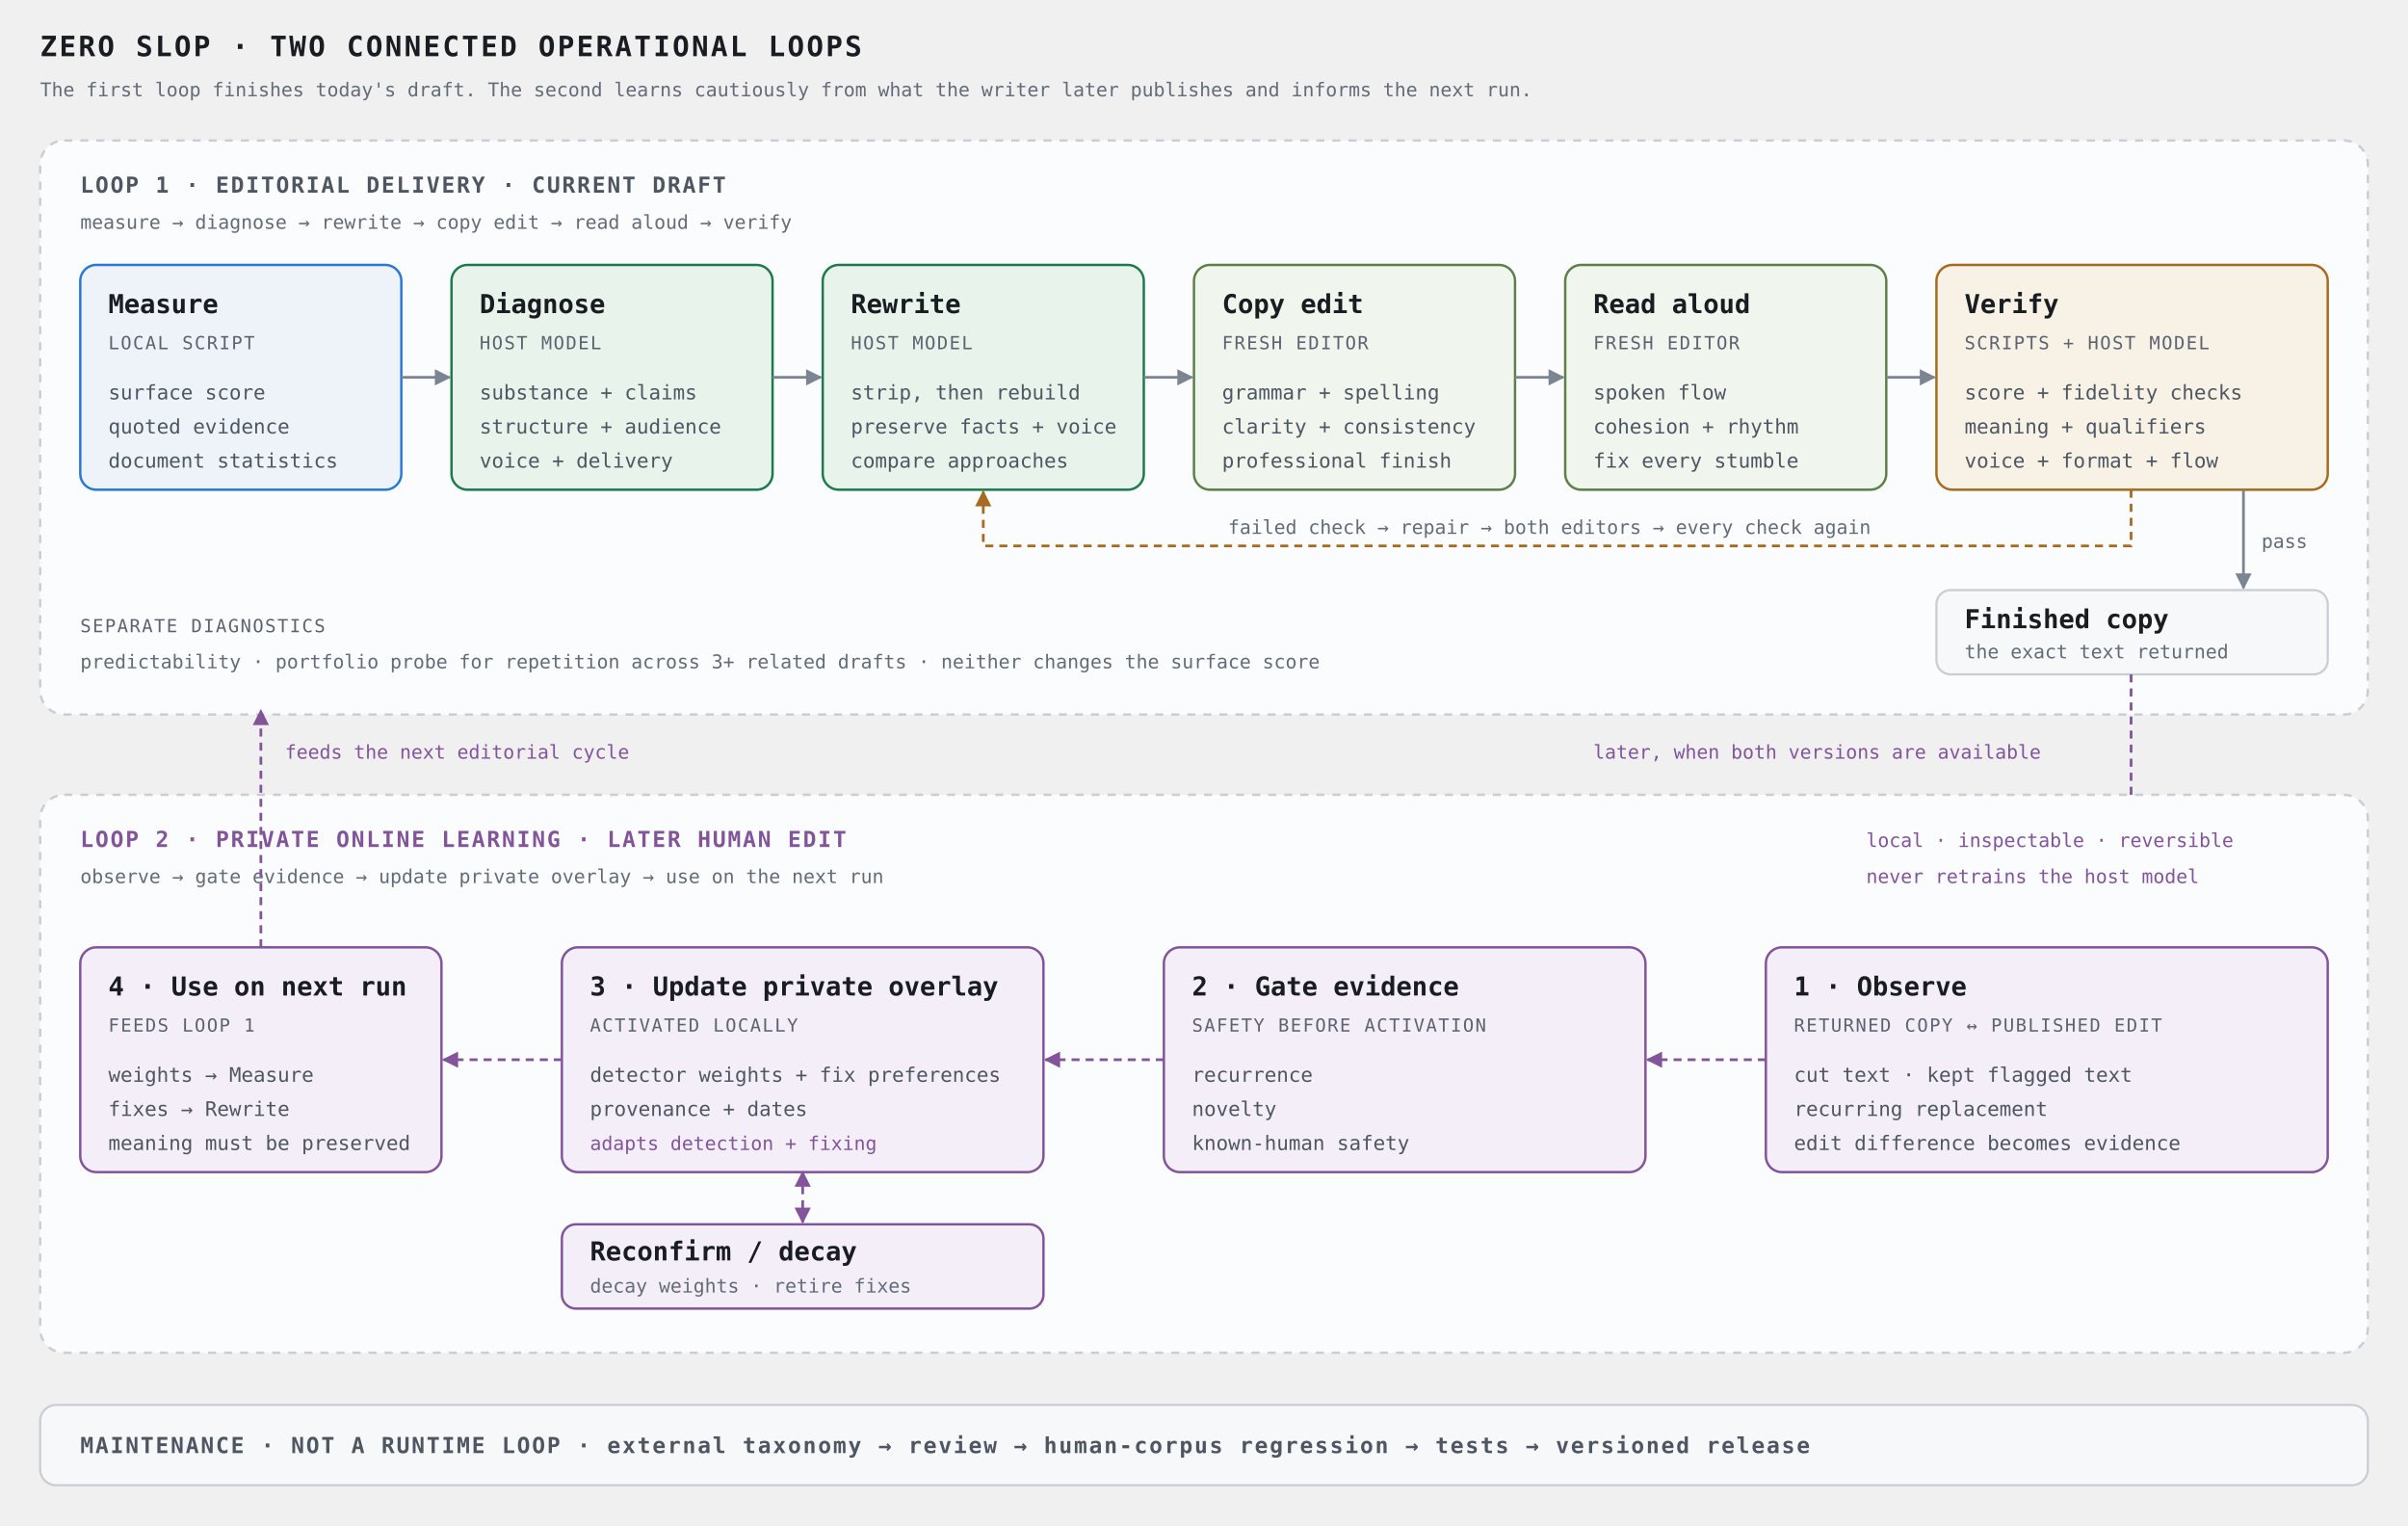
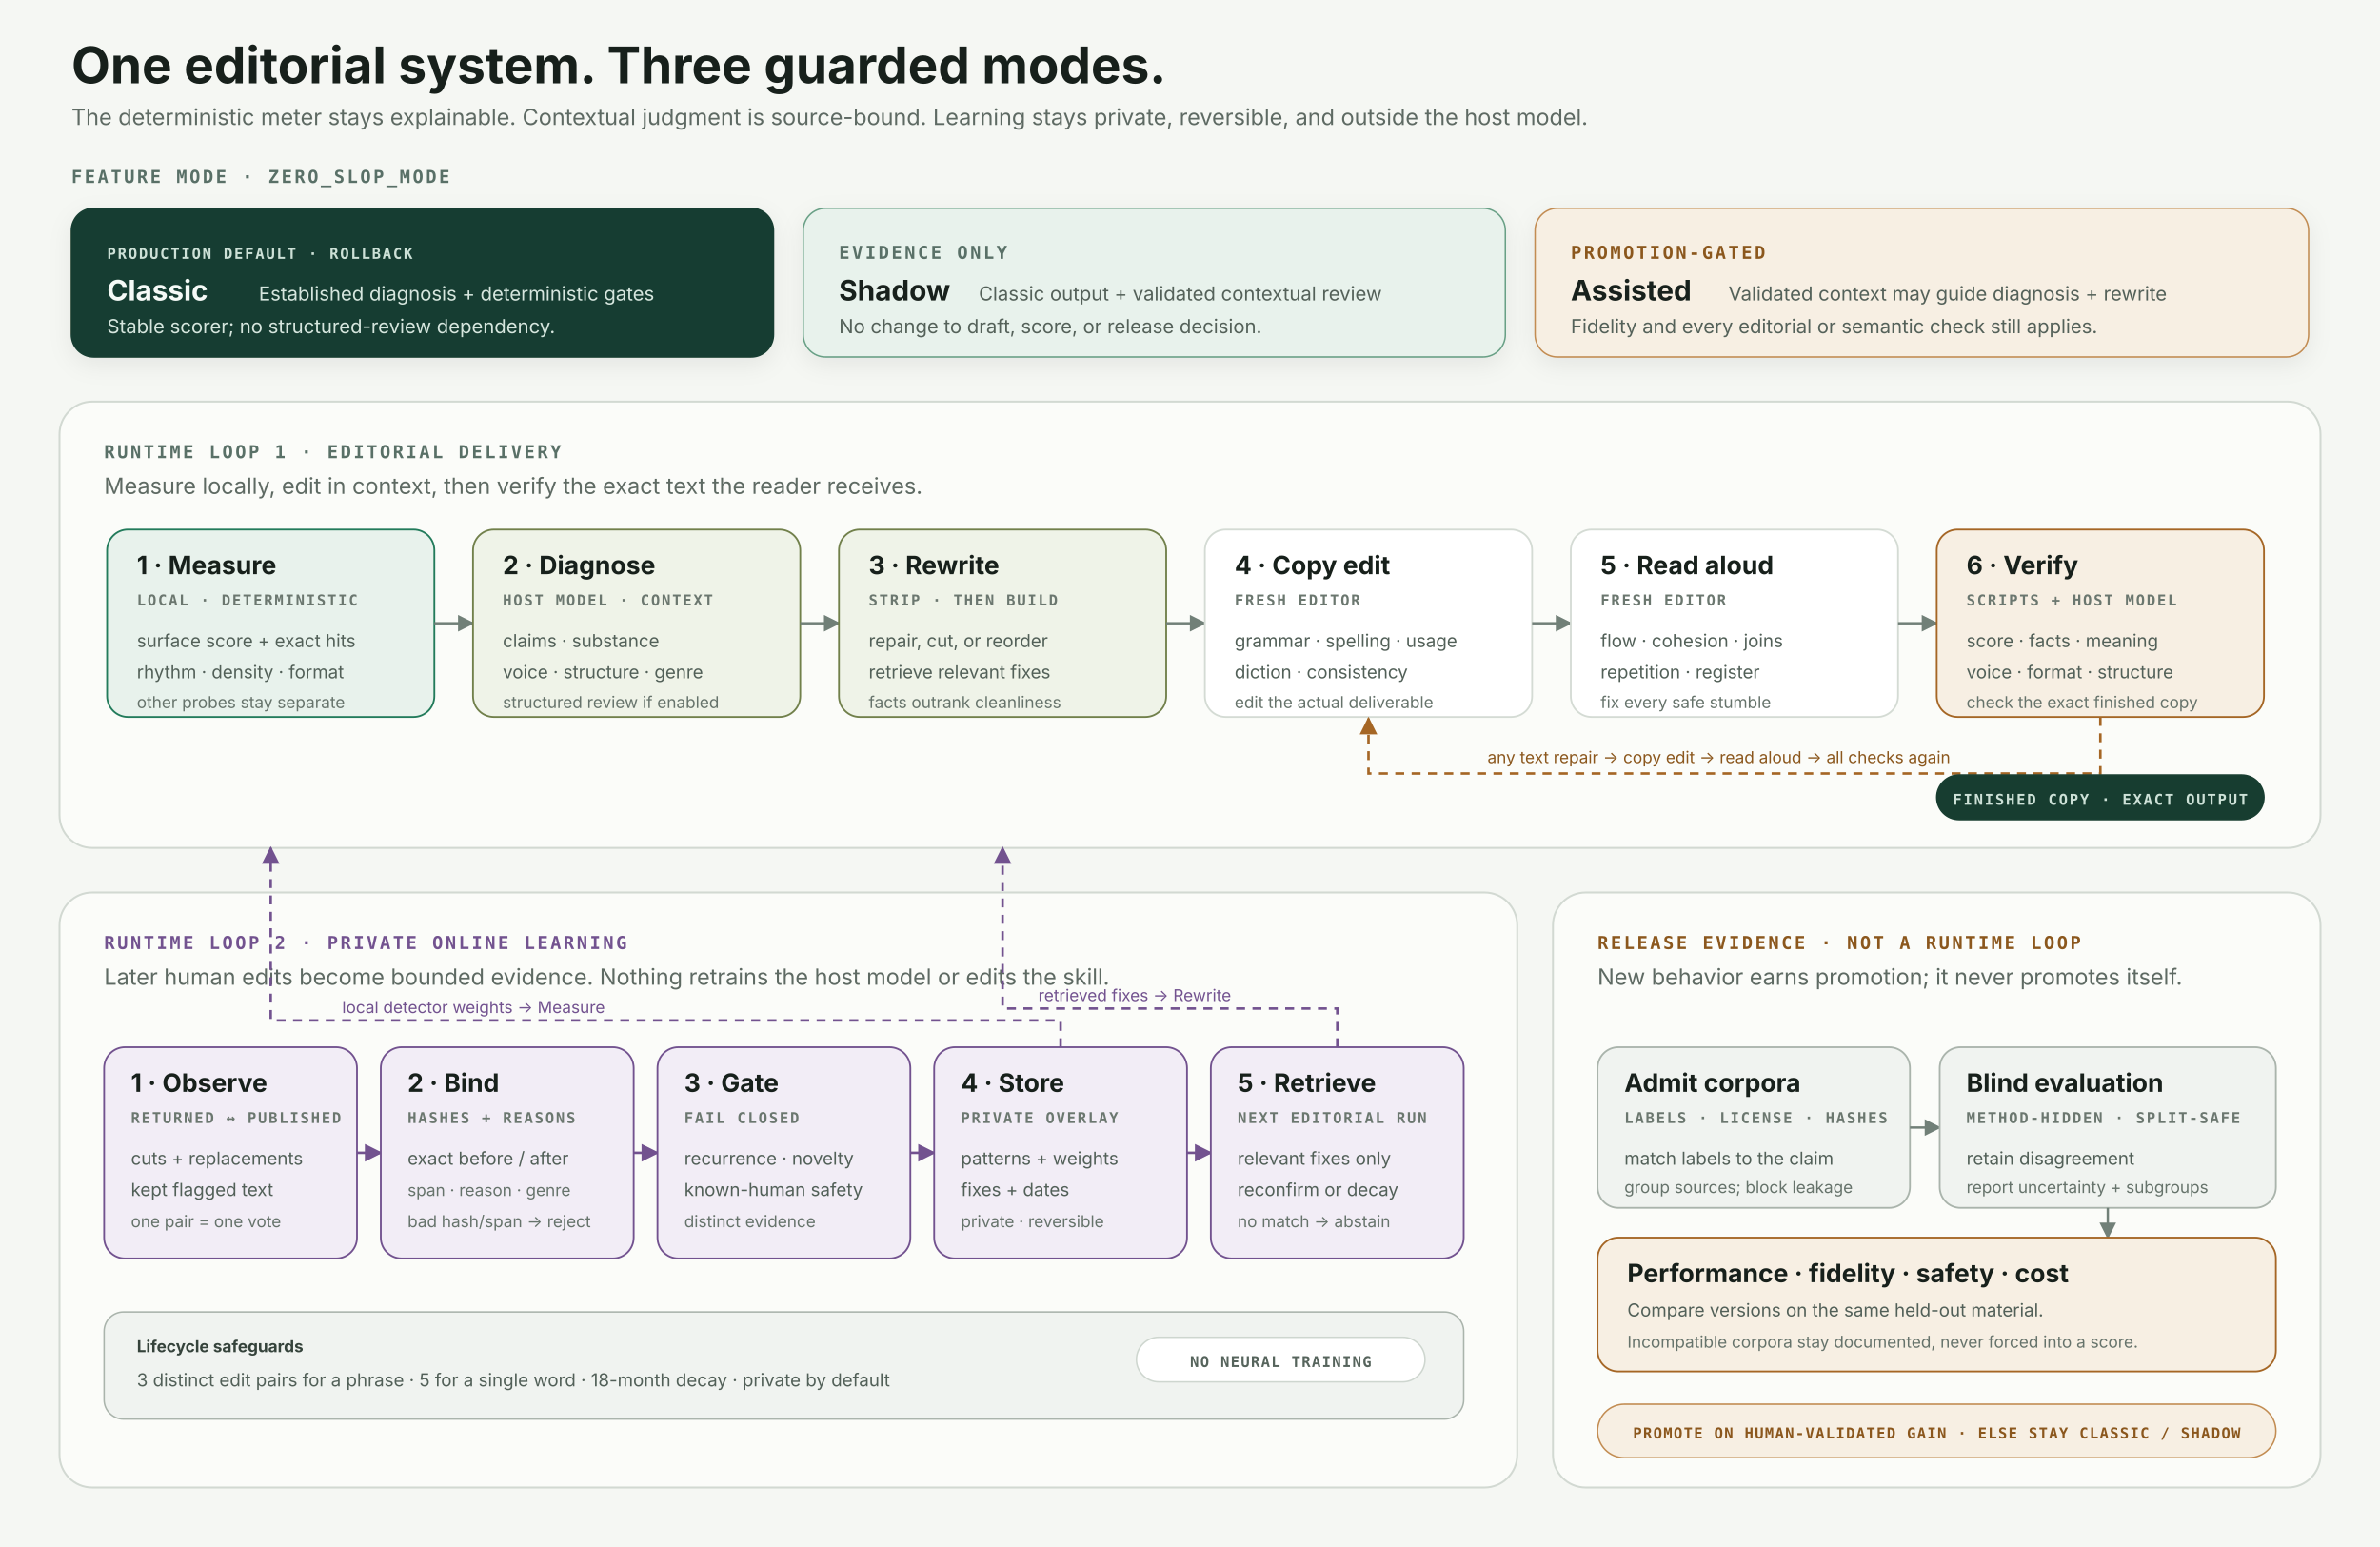
- <svg xmlns="http://www.w3.org/2000/svg" viewBox="0 0 1200 760" width="1200" height="760" font-family="ui-monospace,SFMono-Regular,Menlo,Consolas,monospace" role="img" aria-label="Zero Slop has two connected operational loops. Editorial delivery moves a current draft through local measurement, contextual diagnosis and rewriting, a dedicated copy editor, a fresh read-aloud editor, and final verification. When a check fails, the text returns for repair; both editorial passes and every check then run again before delivery. Private online learning starts only when both Zero Slop's returned copy and the writer's later published edit are available. It observes the difference, gates the evidence for recurrence, novelty, and known-human safety, and updates a local overlay. Detector weights guide measurement on the next run, while preferred fixes guide rewriting. Later evidence reconfirms useful lessons; stale weights decay and stale fixes retire. The loop never retrains the host model. External taxonomies enter only through reviewed, tested, versioned maintenance releases.">
+ <svg xmlns="http://www.w3.org/2000/svg" viewBox="0 0 1600 1040" width="1600" height="1040" font-family="Helvetica,Arial,sans-serif" role="img" aria-labelledby="title desc" aria-label="Zero Slop has three guarded feature modes, two operational runtime loops, and one independent release gate. Classic is the production default and rollback path. Shadow records validated source-bound contextual evidence without changing the output. Assisted remains promotion-gated. Editorial delivery measures, diagnoses, rewrites, copy edits, reads aloud, and verifies. Private online learning observes later human edits, binds reasons to exact source hashes, gates evidence, stores a reversible overlay, and retrieves relevant guidance. Release evidence admits corpora by label quality and tests performance, fidelity, safety, and cost before promotion. No neural training occurs automatically.">
  <defs>
-     <marker id="arrow" viewBox="0 0 10 10" refX="9" refY="5" markerWidth="6" markerHeight="6" orient="auto-start-reverse">
-       <path d="M0 0 L10 5 L0 10 z" fill="#7B8491" />
+     <marker id="arrow" viewBox="0 0 10 10" refX="9" refY="5" markerWidth="7" markerHeight="7" orient="auto-start-reverse">
+       <path d="M0 0 10 5 0 10Z" fill="#718078" />
    </marker>
-     <marker id="repair-arrow" viewBox="0 0 10 10" refX="9" refY="5" markerWidth="6" markerHeight="6" orient="auto-start-reverse">
-       <path d="M0 0 L10 5 L0 10 z" fill="#A66A20" />
+     <marker id="amberArrow" viewBox="0 0 10 10" refX="9" refY="5" markerWidth="7" markerHeight="7" orient="auto-start-reverse">
+       <path d="M0 0 10 5 0 10Z" fill="#A56625" />
    </marker>
-     <marker id="learn-arrow" viewBox="0 0 10 10" refX="9" refY="5" markerWidth="6" markerHeight="6" orient="auto-start-reverse">
-       <path d="M0 0 L10 5 L0 10 z" fill="#82549A" />
+     <marker id="purpleArrow" viewBox="0 0 10 10" refX="9" refY="5" markerWidth="7" markerHeight="7" orient="auto-start-reverse">
+       <path d="M0 0 10 5 0 10Z" fill="#72528F" />
    </marker>
+     <filter id="softShadow" x="-20%" y="-20%" width="140%" height="140%">
+       <feDropShadow dx="0" dy="5" stdDeviation="8" flood-color="#17221C" flood-opacity=".07" />
+     </filter>
    <style>
-       .grp { fill:#FBFCFD; stroke:#C9CED6; stroke-width:1.2; stroke-dasharray:4 4 }
-       .measure { fill:#EEF3FA; stroke:#2A78D6; stroke-width:1.2 }
-       .model { fill:#E8F3EC; stroke:#1E7A4C; stroke-width:1.2 }
-       .editor { fill:#F0F5ED; stroke:#5F7F4A; stroke-width:1.2 }
-       .verify { fill:#F7F1E6; stroke:#A66A20; stroke-width:1.2 }
-       .learn { fill:#F4EEF8; stroke:#82549A; stroke-width:1.2 }
-       .neutral { fill:#F7F8FA; stroke:#C9CED6; stroke-width:1.1 }
-       .title { font-size:14px; font-weight:700; fill:#191C21; letter-spacing:.08em }
-       .loop { font-size:11px; font-weight:700; fill:#4E5662; letter-spacing:.08em }
-       .stage { font-size:13px; font-weight:700; fill:#191C21 }
-       .role { font-size:9px; fill:#5B6270; letter-spacing:.08em }
-       .body { font-size:10px; fill:#4E5662 }
-       .note { font-size:9.5px; fill:#626B78 }
-       .learn-title { font-size:11px; font-weight:700; fill:#82549A; letter-spacing:.08em }
-       .learn-note { font-size:9.5px; fill:#82549A }
-       .ln { stroke:#7B8491; stroke-width:1.35; fill:none }
-       .rp { stroke:#A66A20; stroke-width:1.35; fill:none; stroke-dasharray:4 3 }
-       .lp { stroke:#82549A; stroke-width:1.35; fill:none; stroke-dasharray:4 3 }
-       @media (prefers-color-scheme: dark) {
-         svg { color-scheme:dark }
-         .grp { fill:#171A20; stroke:#3A404B }
-         .measure { fill:#16233A; stroke:#4B90E2 }
-         .model { fill:#14291D; stroke:#3FA872 }
-         .editor { fill:#202A1B; stroke:#789D61 }
-         .verify { fill:#302617; stroke:#C58A43 }
-         .learn { fill:#241B2E; stroke:#A972C4 }
-         .neutral { fill:#1E2128; stroke:#3A404B }
-         .title,.stage { fill:#E8EAED }
-         .loop,.role,.body,.note { fill:#A2A9B4 }
-         .learn-title,.learn-note { fill:#B987CF }
-         .ln { stroke:#737C89 }
-         .rp { stroke:#C58A43 }
-         .lp { stroke:#A972C4 }
-       }
+       .grt{fill:#F5F7F3}.grp{fill:#FBFCF9;stroke:#D2D9D2;stroke-width:1.3}.grl{fill:#F0F3F0;stroke:#AAB4AC}.node{fill:#FFFFFF;stroke:#D4DBD4;stroke-width:1.2}.green{fill:#E8F2EC;stroke:#227B5B}.olive{fill:#EFF3E8;stroke:#71804B}.amber{fill:#F7EFE3;stroke:#A56625}.purple{fill:#F2EDF6;stroke:#72528F}.slate{fill:#F0F3F0;stroke:#AAB4AC}.modeClassic{fill:#173D30;stroke:#173D30}.modeShadow{fill:#E8F2EC;stroke:#69A086}.modeAssisted{fill:#F7EFE3;stroke:#C28C52}.title{font:700 34px -apple-system,BlinkMacSystemFont,"Segoe UI",sans-serif;font-size:34px;fill:#17201B}.dek{font:400 15px -apple-system,BlinkMacSystemFont,"Segoe UI",sans-serif;font-size:15px;fill:#5E6A63}.eyebrow{font:700 12px ui-monospace,SFMono-Regular,Menlo,monospace;font-size:12px;letter-spacing:1.6px;fill:#597067}.eyebrowPurple{font:700 12px ui-monospace,SFMono-Regular,Menlo,monospace;font-size:12px;letter-spacing:1.6px;fill:#72528F}.eyebrowAmber{font:700 12px ui-monospace,SFMono-Regular,Menlo,monospace;font-size:12px;letter-spacing:1.6px;fill:#8B571D}.modeTitle{font:700 19px -apple-system,BlinkMacSystemFont,"Segoe UI",sans-serif;font-size:19px;fill:#18211C}.modeTitleWhite{font:700 19px -apple-system,BlinkMacSystemFont,"Segoe UI",sans-serif;font-size:19px;fill:#F5FAF7}.modeText{font:400 13px -apple-system,BlinkMacSystemFont,"Segoe UI",sans-serif;font-size:13px;fill:#546159}.modeTextWhite{font:400 13px -apple-system,BlinkMacSystemFont,"Segoe UI",sans-serif;font-size:13px;fill:#D6E6DE}.stage{font:700 17px -apple-system,BlinkMacSystemFont,"Segoe UI",sans-serif;font-size:17px;fill:#17201B}.role{font:700 10px ui-monospace,SFMono-Regular,Menlo,monospace;font-size:10px;letter-spacing:1.1px;fill:#6B776F}.body{font:400 12px -apple-system,BlinkMacSystemFont,"Segoe UI",sans-serif;font-size:12px;fill:#526058}.small{font:400 11px -apple-system,BlinkMacSystemFont,"Segoe UI",sans-serif;font-size:11px;fill:#66736B}.smallStrong{font:700 11px -apple-system,BlinkMacSystemFont,"Segoe UI",sans-serif;font-size:11px;fill:#35433B}.whiteLabel{font:700 10px ui-monospace,SFMono-Regular,Menlo,monospace;font-size:10px;letter-spacing:1.1px;fill:#CDE1D7}.ln{fill:none;stroke:#718078;stroke-width:1.6}.rp{fill:none;stroke:#A56625;stroke-width:1.7;stroke-dasharray:6 5}.lp{fill:none;stroke:#72528F;stroke-width:1.7;stroke-dasharray:6 5}.badge{fill:#FFFFFF;stroke:#CED6CF;stroke-width:1}.badgeText{font:700 10px ui-monospace,SFMono-Regular,Menlo,monospace;font-size:10px;letter-spacing:.8px;fill:#56645C}.purpleText{fill:#72528F}.amberText{fill:#8B571D}
+       @media (prefers-color-scheme:dark){.grt{fill:#101512}.grp{fill:#171D18;stroke:#374139}.grl{fill:#1D231E;stroke:#4C574F}.node{fill:#1C231E;stroke:#3B463E}.green{fill:#142A21;stroke:#42A57B}.olive{fill:#242A1B;stroke:#94A561}.amber{fill:#302316;stroke:#C58A43}.purple{fill:#251D2B;stroke:#9D78B7}.slate{fill:#1D231E;stroke:#4C574F}.modeShadow{fill:#183126;stroke:#4E8E70}.modeAssisted{fill:#302316;stroke:#B77A39}.title,.modeTitle,.stage{fill:#EEF3EF}.dek,.modeText,.body,.small{fill:#AEB9B1}.eyebrow,.role,.badgeText{fill:#9EACA3}.smallStrong{fill:#D7DFD9}.badge{fill:#202721;stroke:#465149}.ln{stroke:#7D8A81}.rp{stroke:#C58A43}.lp{stroke:#9D78B7}.amberText{fill:#D4A05F}.purpleText{fill:#B899CC}}
    </style>
  </defs>
-   <text x="20" y="28" class="title">ZERO SLOP · TWO CONNECTED OPERATIONAL LOOPS</text>
-   <text x="20" y="48" class="note">The first loop finishes today's draft. The second learns cautiously from what the writer later publishes and informs the next run.</text>
-   <rect x="20" y="70" width="1160" height="286" rx="12" class="grp" />
-   <text x="40" y="96" class="loop">LOOP 1 · EDITORIAL DELIVERY · CURRENT DRAFT</text>
-   <text x="40" y="114" class="note">measure → diagnose → rewrite → copy edit → read aloud → verify</text>
-   <rect x="40" y="132" width="160" height="112" rx="8" class="measure" />
-   <text x="54" y="156" class="stage">Measure</text>
-   <text x="54" y="174" class="role">LOCAL SCRIPT</text>
-   <text x="54" y="199" class="body">surface score</text>
-   <text x="54" y="216" class="body">quoted evidence</text>
-   <text x="54" y="233" class="body">document statistics</text>
-   <path d="M200 188 L224 188" class="ln" marker-end="url(#arrow)" />
-   <rect x="225" y="132" width="160" height="112" rx="8" class="model" />
-   <text x="239" y="156" class="stage">Diagnose</text>
-   <text x="239" y="174" class="role">HOST MODEL</text>
-   <text x="239" y="199" class="body">substance + claims</text>
-   <text x="239" y="216" class="body">structure + audience</text>
-   <text x="239" y="233" class="body">voice + delivery</text>
-   <path d="M385 188 L409 188" class="ln" marker-end="url(#arrow)" />
-   <rect x="410" y="132" width="160" height="112" rx="8" class="model" />
-   <text x="424" y="156" class="stage">Rewrite</text>
-   <text x="424" y="174" class="role">HOST MODEL</text>
-   <text x="424" y="199" class="body">strip, then rebuild</text>
-   <text x="424" y="216" class="body">preserve facts + voice</text>
-   <text x="424" y="233" class="body">compare approaches</text>
-   <path d="M570 188 L594 188" class="ln" marker-end="url(#arrow)" />
-   <rect x="595" y="132" width="160" height="112" rx="8" class="editor" />
-   <text x="609" y="156" class="stage">Copy edit</text>
-   <text x="609" y="174" class="role">FRESH EDITOR</text>
-   <text x="609" y="199" class="body">grammar + spelling</text>
-   <text x="609" y="216" class="body">clarity + consistency</text>
-   <text x="609" y="233" class="body">professional finish</text>
-   <path d="M755 188 L779 188" class="ln" marker-end="url(#arrow)" />
-   <rect x="780" y="132" width="160" height="112" rx="8" class="editor" />
-   <text x="794" y="156" class="stage">Read aloud</text>
-   <text x="794" y="174" class="role">FRESH EDITOR</text>
-   <text x="794" y="199" class="body">spoken flow</text>
-   <text x="794" y="216" class="body">cohesion + rhythm</text>
-   <text x="794" y="233" class="body">fix every stumble</text>
-   <path d="M940 188 L964 188" class="ln" marker-end="url(#arrow)" />
-   <rect x="965" y="132" width="195" height="112" rx="8" class="verify" />
-   <text x="979" y="156" class="stage">Verify</text>
-   <text x="979" y="174" class="role">SCRIPTS + HOST MODEL</text>
-   <text x="979" y="199" class="body">score + fidelity checks</text>
-   <text x="979" y="216" class="body">meaning + qualifiers</text>
-   <text x="979" y="233" class="body">voice + format + flow</text>
-   <path d="M1062 244 L1062 272 L490 272 L490 245" class="rp" marker-end="url(#repair-arrow)" />
-   <text x="612" y="266" class="note">failed check → repair → both editors → every check again</text>
-   <path d="M1118 244 L1118 293" class="ln" marker-end="url(#arrow)" />
-   <text x="1127" y="273" class="note">pass</text>
-   <rect x="965" y="294" width="195" height="42" rx="7" class="neutral" />
-   <text x="979" y="313" class="stage">Finished copy</text>
-   <text x="979" y="328" class="note">the exact text returned</text>
-   <text x="40" y="315" class="role">SEPARATE DIAGNOSTICS</text>
-   <text x="40" y="333" class="note">predictability · portfolio probe for repetition across 3+ related drafts · neither changes the surface score</text>
-   <path d="M1062 336 L1062 472" class="lp" marker-end="url(#learn-arrow)" />
-   <text x="794" y="378" class="learn-note">later, when both versions are available</text>
-   <rect x="20" y="396" width="1160" height="278" rx="12" class="grp" />
-   <text x="40" y="422" class="learn-title">LOOP 2 · PRIVATE ONLINE LEARNING · LATER HUMAN EDIT</text>
-   <text x="40" y="440" class="note">observe → gate evidence → update private overlay → use on the next run</text>
-   <text x="930" y="422" class="learn-note">local · inspectable · reversible</text>
-   <text x="930" y="440" class="learn-note">never retrains the host model</text>
-   <rect x="40" y="472" width="180" height="112" rx="8" class="learn" />
-   <text x="54" y="496" class="stage">4 · Use on next run</text>
-   <text x="54" y="514" class="role">FEEDS LOOP 1</text>
-   <text x="54" y="539" class="body">weights → Measure</text>
-   <text x="54" y="556" class="body">fixes → Rewrite</text>
-   <text x="54" y="573" class="body">meaning must be preserved</text>
-   <path d="M280 528 L221 528" class="lp" marker-end="url(#learn-arrow)" />
-   <rect x="280" y="472" width="240" height="112" rx="8" class="learn" />
-   <text x="294" y="496" class="stage">3 · Update private overlay</text>
-   <text x="294" y="514" class="role">ACTIVATED LOCALLY</text>
-   <text x="294" y="539" class="body">detector weights + fix preferences</text>
-   <text x="294" y="556" class="body">provenance + dates</text>
-   <text x="294" y="573" class="learn-note">adapts detection + fixing</text>
-   <path d="M580 528 L521 528" class="lp" marker-end="url(#learn-arrow)" />
-   <rect x="580" y="472" width="240" height="112" rx="8" class="learn" />
-   <text x="594" y="496" class="stage">2 · Gate evidence</text>
-   <text x="594" y="514" class="role">SAFETY BEFORE ACTIVATION</text>
-   <text x="594" y="539" class="body">recurrence</text>
-   <text x="594" y="556" class="body">novelty</text>
-   <text x="594" y="573" class="body">known-human safety</text>
-   <path d="M880 528 L821 528" class="lp" marker-end="url(#learn-arrow)" />
-   <rect x="880" y="472" width="280" height="112" rx="8" class="learn" />
-   <text x="894" y="496" class="stage">1 · Observe</text>
-   <text x="894" y="514" class="role">RETURNED COPY ↔ PUBLISHED EDIT</text>
-   <text x="894" y="539" class="body">cut text · kept flagged text</text>
-   <text x="894" y="556" class="body">recurring replacement</text>
-   <text x="894" y="573" class="body">edit difference becomes evidence</text>
-   <rect x="280" y="610" width="240" height="42" rx="7" class="learn" />
-   <text x="294" y="628" class="stage">Reconfirm / decay</text>
-   <text x="294" y="644" class="note">decay weights · retire fixes</text>
-   <path d="M400 584 L400 609" class="lp" marker-start="url(#learn-arrow)" marker-end="url(#learn-arrow)" />
-   <path d="M130 472 L130 354" class="lp" marker-end="url(#learn-arrow)" />
-   <text x="142" y="378" class="learn-note">feeds the next editorial cycle</text>
-   <rect x="20" y="700" width="1160" height="40" rx="8" class="neutral" />
-   <text x="40" y="724" class="loop">MAINTENANCE · NOT A RUNTIME LOOP · external taxonomy → review → human-corpus regression → tests → versioned release</text>
+   <rect width="1600" height="1040" class="grt" />
+   <text x="48" y="56" class="title">One editorial system. Three guarded modes.</text>
+   <text x="48" y="84" class="dek">The deterministic meter stays explainable. Contextual judgment is source-bound. Learning stays private, reversible, and outside the host model.</text>
+   <text x="48" y="123" class="eyebrow">FEATURE MODE · ZERO_SLOP_MODE</text>
+   <rect x="48" y="140" width="472" height="100" rx="15" class="modeClassic" filter="url(#softShadow)" />
+   <text x="72" y="174" class="whiteLabel">PRODUCTION DEFAULT · ROLLBACK</text>
+   <text x="72" y="202" class="modeTitleWhite">Classic</text>
+   <text x="174" y="202" class="modeTextWhite">Established diagnosis + deterministic gates</text>
+   <text x="72" y="224" class="modeTextWhite">Stable scorer; no structured-review dependency.</text>
+   <rect x="540" y="140" width="472" height="100" rx="15" class="modeShadow" filter="url(#softShadow)" />
+   <text x="564" y="174" class="eyebrow">EVIDENCE ONLY</text>
+   <text x="564" y="202" class="modeTitle">Shadow</text>
+   <text x="658" y="202" class="modeText">Classic output + validated contextual review</text>
+   <text x="564" y="224" class="modeText">No change to draft, score, or release decision.</text>
+   <rect x="1032" y="140" width="520" height="100" rx="15" class="modeAssisted" filter="url(#softShadow)" />
+   <text x="1056" y="174" class="eyebrowAmber">PROMOTION-GATED</text>
+   <text x="1056" y="202" class="modeTitle">Assisted</text>
+   <text x="1162" y="202" class="modeText">Validated context may guide diagnosis + rewrite</text>
+   <text x="1056" y="224" class="modeText">Fidelity and every editorial or semantic check still applies.</text>
+   <rect x="40" y="270" width="1520" height="300" rx="22" class="grp" />
+   <text x="70" y="308" class="eyebrow">RUNTIME LOOP 1 · EDITORIAL DELIVERY</text>
+   <text x="70" y="332" class="dek">Measure locally, edit in context, then verify the exact text the reader receives.</text>
+   <rect x="72" y="356" width="220" height="126" rx="14" class="node green" />
+   <text x="92" y="386" class="stage">1 · Measure</text>
+   <text x="92" y="407" class="role">LOCAL · DETERMINISTIC</text>
+   <text x="92" y="435" class="body">surface score + exact hits</text>
+   <text x="92" y="456" class="body">rhythm · density · format</text>
+   <text x="92" y="476" class="small">other probes stay separate</text>
+   <path d="M292 419H318" class="ln" marker-end="url(#arrow)" />
+   <rect x="318" y="356" width="220" height="126" rx="14" class="node olive" />
+   <text x="338" y="386" class="stage">2 · Diagnose</text>
+   <text x="338" y="407" class="role">HOST MODEL · CONTEXT</text>
+   <text x="338" y="435" class="body">claims · substance</text>
+   <text x="338" y="456" class="body">voice · structure · genre</text>
+   <text x="338" y="476" class="small">structured review if enabled</text>
+   <path d="M538 419H564" class="ln" marker-end="url(#arrow)" />
+   <rect x="564" y="356" width="220" height="126" rx="14" class="node olive" />
+   <text x="584" y="386" class="stage">3 · Rewrite</text>
+   <text x="584" y="407" class="role">STRIP · THEN BUILD</text>
+   <text x="584" y="435" class="body">repair, cut, or reorder</text>
+   <text x="584" y="456" class="body">retrieve relevant fixes</text>
+   <text x="584" y="476" class="small">facts outrank cleanliness</text>
+   <path d="M784 419H810" class="ln" marker-end="url(#arrow)" />
+   <rect x="810" y="356" width="220" height="126" rx="14" class="node" />
+   <text x="830" y="386" class="stage">4 · Copy edit</text>
+   <text x="830" y="407" class="role">FRESH EDITOR</text>
+   <text x="830" y="435" class="body">grammar · spelling · usage</text>
+   <text x="830" y="456" class="body">diction · consistency</text>
+   <text x="830" y="476" class="small">edit the actual deliverable</text>
+   <path d="M1030 419H1056" class="ln" marker-end="url(#arrow)" />
+   <rect x="1056" y="356" width="220" height="126" rx="14" class="node" />
+   <text x="1076" y="386" class="stage">5 · Read aloud</text>
+   <text x="1076" y="407" class="role">FRESH EDITOR</text>
+   <text x="1076" y="435" class="body">flow · cohesion · joins</text>
+   <text x="1076" y="456" class="body">repetition · register</text>
+   <text x="1076" y="476" class="small">fix every safe stumble</text>
+   <path d="M1276 419H1302" class="ln" marker-end="url(#arrow)" />
+   <rect x="1302" y="356" width="220" height="126" rx="14" class="node amber" />
+   <text x="1322" y="386" class="stage">6 · Verify</text>
+   <text x="1322" y="407" class="role">SCRIPTS + HOST MODEL</text>
+   <text x="1322" y="435" class="body">score · facts · meaning</text>
+   <text x="1322" y="456" class="body">voice · format · structure</text>
+   <text x="1322" y="476" class="small">check the exact finished copy</text>
+   <path d="M1412 482V520H920V483" class="rp" marker-end="url(#amberArrow)" />
+   <text x="1000" y="513" class="small amberText">any text repair → copy edit → read aloud → all checks again</text>
+   <rect x="1302" y="521" width="220" height="30" rx="15" class="modeClassic" />
+   <text x="1412" y="541" text-anchor="middle" class="whiteLabel">FINISHED COPY · EXACT OUTPUT</text>
+   <rect x="40" y="600" width="980" height="400" rx="22" class="grp" />
+   <text x="70" y="638" class="eyebrowPurple">RUNTIME LOOP 2 · PRIVATE ONLINE LEARNING</text>
+   <text x="70" y="662" class="dek">Later human edits become bounded evidence. Nothing retrains the host model or edits the skill.</text>
+   <rect x="70" y="704" width="170" height="142" rx="14" class="node purple" />
+   <text x="88" y="734" class="stage">1 · Observe</text>
+   <text x="88" y="755" class="role">RETURNED ↔ PUBLISHED</text>
+   <text x="88" y="783" class="body">cuts + replacements</text>
+   <text x="88" y="804" class="body">kept flagged text</text>
+   <text x="88" y="825" class="small">one pair = one vote</text>
+   <path d="M240 775H256" class="lp" marker-end="url(#purpleArrow)" />
+   <rect x="256" y="704" width="170" height="142" rx="14" class="node purple" />
+   <text x="274" y="734" class="stage">2 · Bind</text>
+   <text x="274" y="755" class="role">HASHES + REASONS</text>
+   <text x="274" y="783" class="body">exact before / after</text>
+   <text x="274" y="804" class="small">span · reason · genre</text>
+   <text x="274" y="825" class="small">bad hash/span → reject</text>
+   <path d="M426 775H442" class="lp" marker-end="url(#purpleArrow)" />
+   <rect x="442" y="704" width="170" height="142" rx="14" class="node purple" />
+   <text x="460" y="734" class="stage">3 · Gate</text>
+   <text x="460" y="755" class="role">FAIL CLOSED</text>
+   <text x="460" y="783" class="body">recurrence · novelty</text>
+   <text x="460" y="804" class="body">known-human safety</text>
+   <text x="460" y="825" class="small">distinct evidence</text>
+   <path d="M612 775H628" class="lp" marker-end="url(#purpleArrow)" />
+   <rect x="628" y="704" width="170" height="142" rx="14" class="node purple" />
+   <text x="646" y="734" class="stage">4 · Store</text>
+   <text x="646" y="755" class="role">PRIVATE OVERLAY</text>
+   <text x="646" y="783" class="body">patterns + weights</text>
+   <text x="646" y="804" class="body">fixes + dates</text>
+   <text x="646" y="825" class="small">private · reversible</text>
+   <path d="M798 775H814" class="lp" marker-end="url(#purpleArrow)" />
+   <rect x="814" y="704" width="170" height="142" rx="14" class="node purple" />
+   <text x="832" y="734" class="stage">5 · Retrieve</text>
+   <text x="832" y="755" class="role">NEXT EDITORIAL RUN</text>
+   <text x="832" y="783" class="body">relevant fixes only</text>
+   <text x="832" y="804" class="body">reconfirm or decay</text>
+   <text x="832" y="825" class="small">no match → abstain</text>
+   <path d="M713 704V686H182V570" class="lp" marker-end="url(#purpleArrow)" />
+   <text x="230" y="681" class="small purpleText">local detector weights → Measure</text>
+   <path d="M899 704V678H674V570" class="lp" marker-end="url(#purpleArrow)" />
+   <text x="698" y="673" class="small purpleText">retrieved fixes → Rewrite</text>
+   <rect x="70" y="882" width="914" height="72" rx="13" class="grl" />
+   <text x="92" y="909" class="smallStrong">Lifecycle safeguards</text>
+   <text x="92" y="932" class="body">3 distinct edit pairs for a phrase · 5 for a single word · 18-month decay · private by default</text>
+   <rect x="764" y="899" width="194" height="30" rx="15" class="badge" />
+   <text x="861" y="919" text-anchor="middle" class="badgeText">NO NEURAL TRAINING</text>
+   <rect x="1044" y="600" width="516" height="400" rx="22" class="grp" />
+   <text x="1074" y="638" class="eyebrowAmber">RELEASE EVIDENCE · NOT A RUNTIME LOOP</text>
+   <text x="1074" y="662" class="dek">New behavior earns promotion; it never promotes itself.</text>
+   <rect x="1074" y="704" width="210" height="108" rx="14" class="node slate" />
+   <text x="1092" y="734" class="stage">Admit corpora</text>
+   <text x="1092" y="755" class="role">LABELS · LICENSE · HASHES</text>
+   <text x="1092" y="783" class="body">match labels to the claim</text>
+   <text x="1092" y="802" class="small">group sources; block leakage</text>
+   <path d="M1284 758H1304" class="ln" marker-end="url(#arrow)" />
+   <rect x="1304" y="704" width="226" height="108" rx="14" class="node slate" />
+   <text x="1322" y="734" class="stage">Blind evaluation</text>
+   <text x="1322" y="755" class="role">METHOD-HIDDEN · SPLIT-SAFE</text>
+   <text x="1322" y="783" class="body">retain disagreement</text>
+   <text x="1322" y="802" class="small">report uncertainty + subgroups</text>
+   <path d="M1417 812V832" class="ln" marker-end="url(#arrow)" />
+   <rect x="1074" y="832" width="456" height="90" rx="14" class="node amber" />
+   <text x="1094" y="862" class="stage">Performance · fidelity · safety · cost</text>
+   <text x="1094" y="885" class="body">Compare versions on the same held-out material.</text>
+   <text x="1094" y="906" class="small">Incompatible corpora stay documented, never forced into a score.</text>
+   <rect x="1074" y="944" width="456" height="36" rx="18" class="modeAssisted" />
+   <text x="1302" y="967" text-anchor="middle" class="badgeText amberText">PROMOTE ON HUMAN-VALIDATED GAIN · ELSE STAY CLASSIC / SHADOW</text>
</svg>
